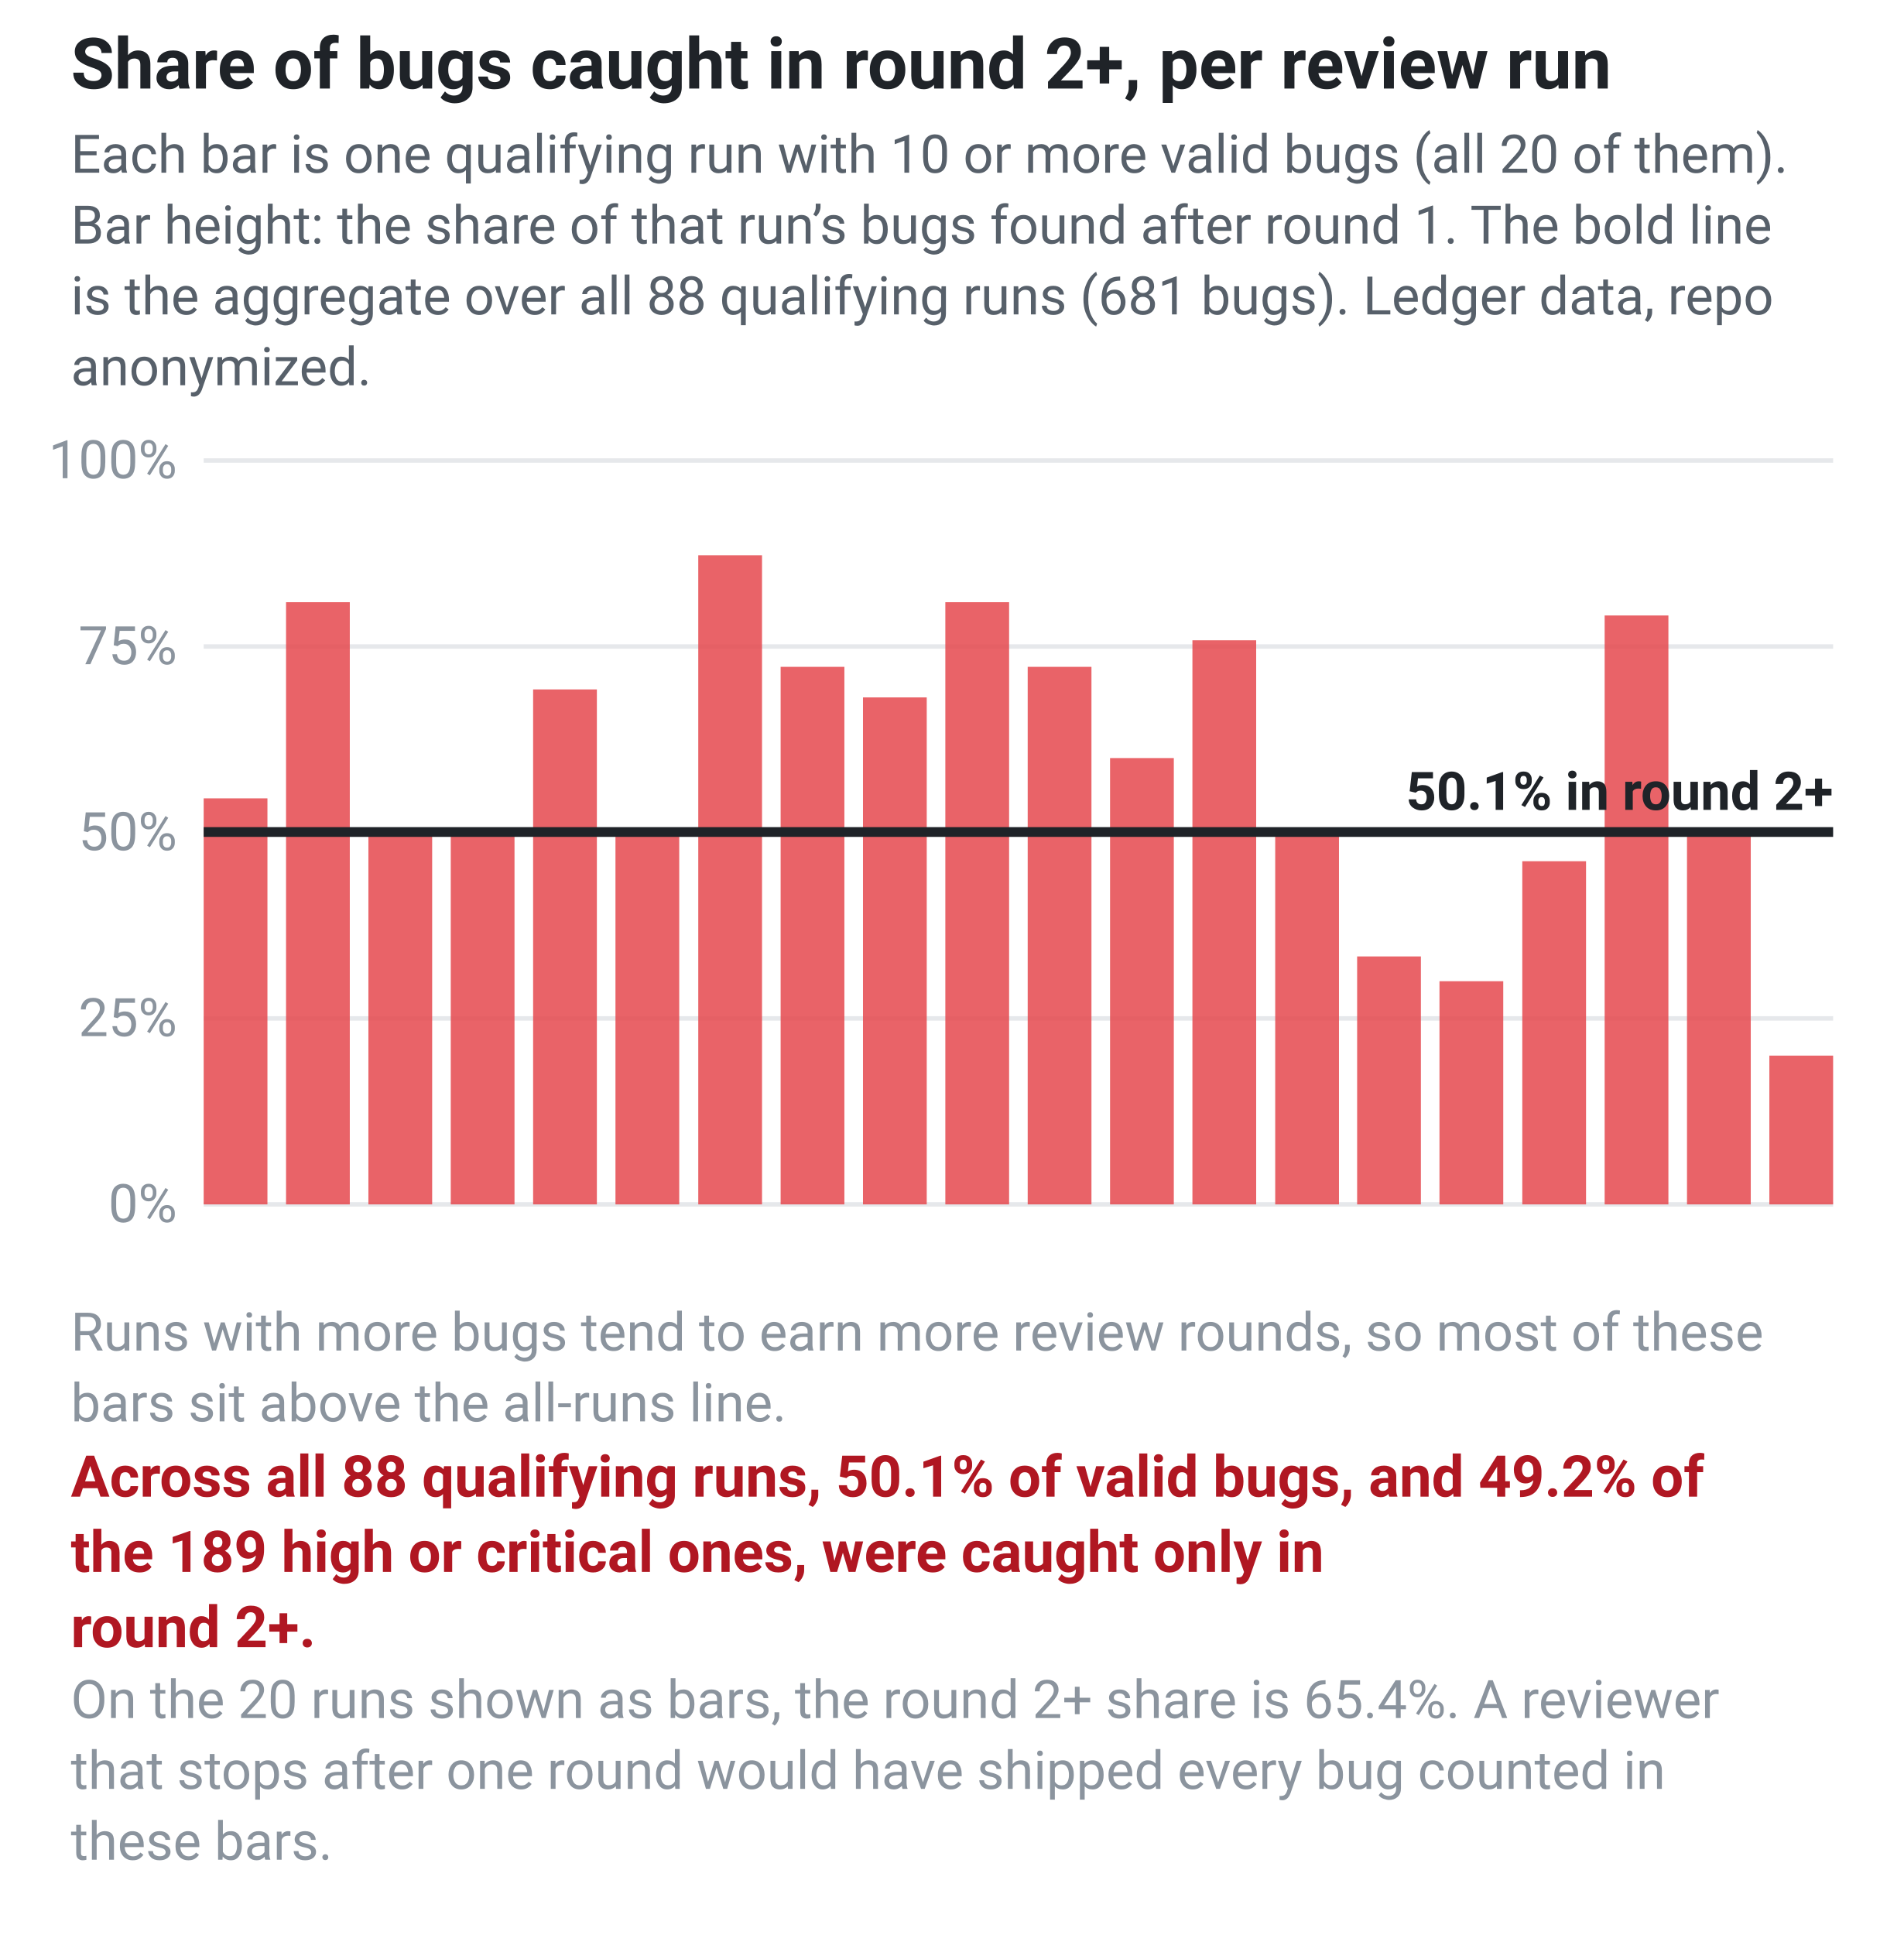
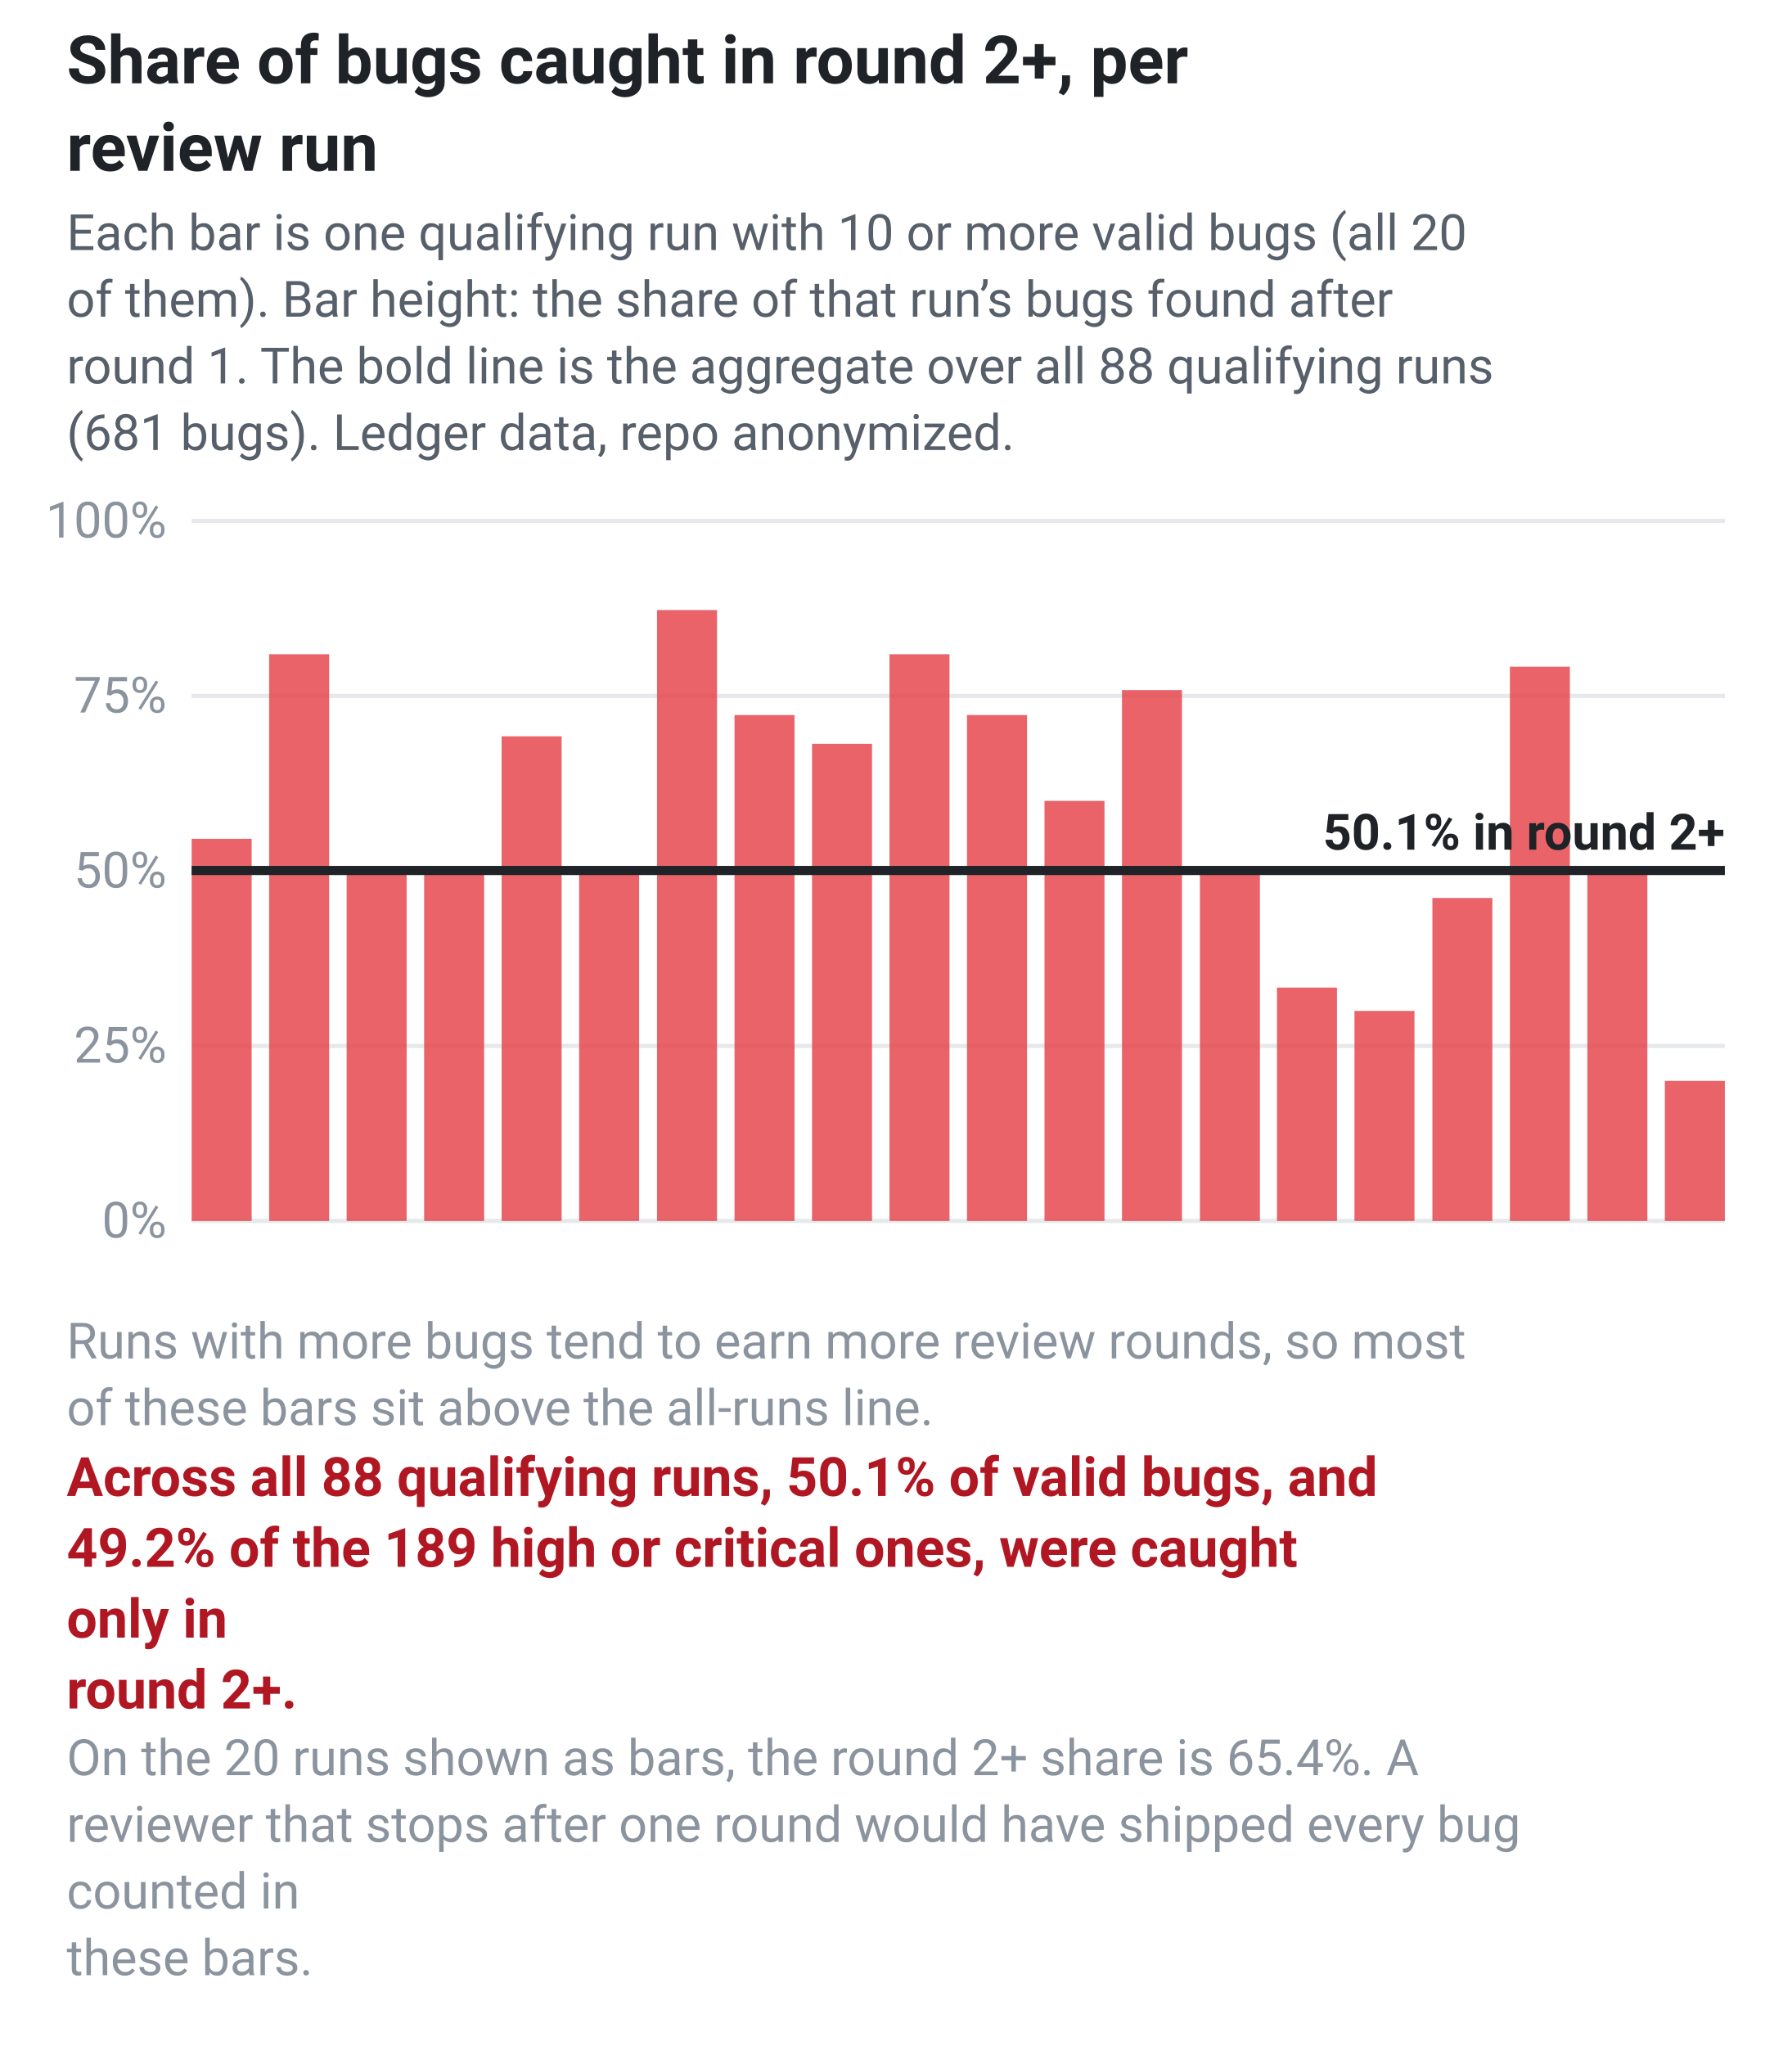
- <svg xmlns="http://www.w3.org/2000/svg" viewBox="0 0 430 437" font-family="-apple-system,Segoe UI,Roboto,Helvetica,Arial,sans-serif">
-   <text x="16.0" y="20.0" font-size="16" font-weight="700" fill="#1f2328">Share of bugs caught in round 2+, per review run</text>
-   <text x="16.0" y="39.0" font-size="12" fill="#57606a">Each bar is one qualifying run with 10 or more valid bugs (all 20 of them).</text>
-   <text x="16.0" y="55.0" font-size="12" fill="#57606a">Bar height: the share of that run’s bugs found after round 1. The bold line</text>
-   <text x="16.0" y="71.0" font-size="12" fill="#57606a">is the aggregate over all 88 qualifying runs (681 bugs). Ledger data, repo</text>
-   <text x="16.0" y="87.0" font-size="12" fill="#57606a">anonymized.</text>
-   <line x1="46" y1="272.0" x2="414" y2="272.0" stroke="#e6e8eb" stroke-width="1" />
-   <text x="40.0" y="276.0" font-size="12" text-anchor="end" fill="#8b949e">0%</text>
-   <line x1="46" y1="230.0" x2="414" y2="230.0" stroke="#e6e8eb" stroke-width="1" />
-   <text x="40.0" y="234.0" font-size="12" text-anchor="end" fill="#8b949e">25%</text>
-   <line x1="46" y1="188.0" x2="414" y2="188.0" stroke="#e6e8eb" stroke-width="1" />
-   <text x="40.0" y="192.0" font-size="12" text-anchor="end" fill="#8b949e">50%</text>
-   <line x1="46" y1="146.0" x2="414" y2="146.0" stroke="#e6e8eb" stroke-width="1" />
-   <text x="40.0" y="150.0" font-size="12" text-anchor="end" fill="#8b949e">75%</text>
-   <line x1="46" y1="104.0" x2="414" y2="104.0" stroke="#e6e8eb" stroke-width="1" />
-   <text x="40.0" y="108.0" font-size="12" text-anchor="end" fill="#8b949e">100%</text>
-   <rect x="46.0" y="180.3" width="14.4" height="91.7" fill="#E5484D" opacity="0.85" />
-   <rect x="64.6" y="136.0" width="14.4" height="136.0" fill="#E5484D" opacity="0.85" />
-   <rect x="83.2" y="188.0" width="14.4" height="84.0" fill="#E5484D" opacity="0.85" />
-   <rect x="101.8" y="188.0" width="14.4" height="84.0" fill="#E5484D" opacity="0.85" />
-   <rect x="120.4" y="155.7" width="14.4" height="116.3" fill="#E5484D" opacity="0.85" />
-   <rect x="139.0" y="188.0" width="14.4" height="84.0" fill="#E5484D" opacity="0.85" />
-   <rect x="157.7" y="125.4" width="14.4" height="146.6" fill="#E5484D" opacity="0.85" />
-   <rect x="176.3" y="150.6" width="14.4" height="121.4" fill="#E5484D" opacity="0.85" />
-   <rect x="194.9" y="157.5" width="14.4" height="114.5" fill="#E5484D" opacity="0.85" />
-   <rect x="213.5" y="136.0" width="14.4" height="136.0" fill="#E5484D" opacity="0.85" />
-   <rect x="232.1" y="150.6" width="14.4" height="121.4" fill="#E5484D" opacity="0.85" />
-   <rect x="250.7" y="171.2" width="14.4" height="100.8" fill="#E5484D" opacity="0.85" />
-   <rect x="269.3" y="144.6" width="14.4" height="127.4" fill="#E5484D" opacity="0.85" />
-   <rect x="288.0" y="188.0" width="14.4" height="84.0" fill="#E5484D" opacity="0.85" />
-   <rect x="306.5" y="216.0" width="14.4" height="56.0" fill="#E5484D" opacity="0.85" />
-   <rect x="325.1" y="221.6" width="14.4" height="50.4" fill="#E5484D" opacity="0.85" />
-   <rect x="343.8" y="194.5" width="14.4" height="77.5" fill="#E5484D" opacity="0.85" />
-   <rect x="362.4" y="139.0" width="14.4" height="133.0" fill="#E5484D" opacity="0.85" />
-   <rect x="381.0" y="188.0" width="14.4" height="84.0" fill="#E5484D" opacity="0.85" />
-   <rect x="399.6" y="238.4" width="14.4" height="33.6" fill="#E5484D" opacity="0.85" />
-   <line x1="46" y1="187.9" x2="414" y2="187.9" stroke="#1f2328" stroke-width="2.2" />
-   <text x="414.0" y="182.9" font-size="12" font-weight="700" text-anchor="end" fill="#1f2328">50.1% in round 2+</text>
-   <text x="16.0" y="305.0" font-size="12" fill="#8b949e">Runs with more bugs tend to earn more review rounds, so most of these</text>
-   <text x="16.0" y="321.0" font-size="12" fill="#8b949e">bars sit above the all-runs line.</text>
-   <text x="16.0" y="338.0" font-size="13" font-weight="700" fill="#B01722">Across all 88 qualifying runs, 50.1% of valid bugs, and 49.2% of</text>
-   <text x="16.0" y="355.0" font-size="13" font-weight="700" fill="#B01722">the 189 high or critical ones, were caught only in</text>
-   <text x="16.0" y="372.0" font-size="13" font-weight="700" fill="#B01722">round 2+.</text>
-   <text x="16.0" y="388.0" font-size="12" fill="#8b949e">On the 20 runs shown as bars, the round 2+ share is 65.4%. A reviewer</text>
-   <text x="16.0" y="404.0" font-size="12" fill="#8b949e">that stops after one round would have shipped every bug counted in</text>
-   <text x="16.0" y="420.0" font-size="12" fill="#8b949e">these bars.</text>
+ <svg xmlns="http://www.w3.org/2000/svg" viewBox="0 0 430 491" font-family="-apple-system,Segoe UI,Roboto,Helvetica,Arial,sans-serif">
+   <text x="16.0" y="20.0" font-size="16" font-weight="700" fill="#1f2328">Share of bugs caught in round 2+, per</text>
+   <text x="16.0" y="41.0" font-size="16" font-weight="700" fill="#1f2328">review run</text>
+   <text x="16.0" y="60.0" font-size="12" fill="#57606a">Each bar is one qualifying run with 10 or more valid bugs (all 20</text>
+   <text x="16.0" y="76.0" font-size="12" fill="#57606a">of them). Bar height: the share of that run’s bugs found after</text>
+   <text x="16.0" y="92.0" font-size="12" fill="#57606a">round 1. The bold line is the aggregate over all 88 qualifying runs</text>
+   <text x="16.0" y="108.0" font-size="12" fill="#57606a">(681 bugs). Ledger data, repo anonymized.</text>
+   <line x1="46" y1="293.0" x2="414" y2="293.0" stroke="#e6e8eb" stroke-width="1" />
+   <text x="40.0" y="297.0" font-size="12" text-anchor="end" fill="#8b949e">0%</text>
+   <line x1="46" y1="251.0" x2="414" y2="251.0" stroke="#e6e8eb" stroke-width="1" />
+   <text x="40.0" y="255.0" font-size="12" text-anchor="end" fill="#8b949e">25%</text>
+   <line x1="46" y1="209.0" x2="414" y2="209.0" stroke="#e6e8eb" stroke-width="1" />
+   <text x="40.0" y="213.0" font-size="12" text-anchor="end" fill="#8b949e">50%</text>
+   <line x1="46" y1="167.0" x2="414" y2="167.0" stroke="#e6e8eb" stroke-width="1" />
+   <text x="40.0" y="171.0" font-size="12" text-anchor="end" fill="#8b949e">75%</text>
+   <line x1="46" y1="125.0" x2="414" y2="125.0" stroke="#e6e8eb" stroke-width="1" />
+   <text x="40.0" y="129.0" font-size="12" text-anchor="end" fill="#8b949e">100%</text>
+   <rect x="46.0" y="201.3" width="14.4" height="91.7" fill="#E5484D" opacity="0.85" />
+   <rect x="64.6" y="157.0" width="14.4" height="136.0" fill="#E5484D" opacity="0.85" />
+   <rect x="83.2" y="209.0" width="14.4" height="84.0" fill="#E5484D" opacity="0.85" />
+   <rect x="101.8" y="209.0" width="14.4" height="84.0" fill="#E5484D" opacity="0.85" />
+   <rect x="120.4" y="176.7" width="14.4" height="116.3" fill="#E5484D" opacity="0.85" />
+   <rect x="139.0" y="209.0" width="14.4" height="84.0" fill="#E5484D" opacity="0.85" />
+   <rect x="157.7" y="146.4" width="14.4" height="146.6" fill="#E5484D" opacity="0.85" />
+   <rect x="176.3" y="171.6" width="14.4" height="121.4" fill="#E5484D" opacity="0.85" />
+   <rect x="194.9" y="178.5" width="14.4" height="114.5" fill="#E5484D" opacity="0.85" />
+   <rect x="213.5" y="157.0" width="14.4" height="136.0" fill="#E5484D" opacity="0.85" />
+   <rect x="232.1" y="171.6" width="14.4" height="121.4" fill="#E5484D" opacity="0.85" />
+   <rect x="250.7" y="192.2" width="14.4" height="100.8" fill="#E5484D" opacity="0.85" />
+   <rect x="269.3" y="165.6" width="14.4" height="127.4" fill="#E5484D" opacity="0.85" />
+   <rect x="288.0" y="209.0" width="14.4" height="84.0" fill="#E5484D" opacity="0.85" />
+   <rect x="306.5" y="237.0" width="14.4" height="56.0" fill="#E5484D" opacity="0.85" />
+   <rect x="325.1" y="242.6" width="14.4" height="50.4" fill="#E5484D" opacity="0.85" />
+   <rect x="343.8" y="215.5" width="14.4" height="77.5" fill="#E5484D" opacity="0.85" />
+   <rect x="362.4" y="160.0" width="14.4" height="133.0" fill="#E5484D" opacity="0.85" />
+   <rect x="381.0" y="209.0" width="14.4" height="84.0" fill="#E5484D" opacity="0.85" />
+   <rect x="399.6" y="259.4" width="14.4" height="33.6" fill="#E5484D" opacity="0.85" />
+   <line x1="46" y1="208.9" x2="414" y2="208.9" stroke="#1f2328" stroke-width="2.2" />
+   <text x="414.0" y="203.9" font-size="12" font-weight="700" text-anchor="end" fill="#1f2328">50.1% in round 2+</text>
+   <text x="16.0" y="326.0" font-size="12" fill="#8b949e">Runs with more bugs tend to earn more review rounds, so most</text>
+   <text x="16.0" y="342.0" font-size="12" fill="#8b949e">of these bars sit above the all-runs line.</text>
+   <text x="16.0" y="359.0" font-size="13" font-weight="700" fill="#B01722">Across all 88 qualifying runs, 50.1% of valid bugs, and</text>
+   <text x="16.0" y="376.0" font-size="13" font-weight="700" fill="#B01722">49.2% of the 189 high or critical ones, were caught</text>
+   <text x="16.0" y="393.0" font-size="13" font-weight="700" fill="#B01722">only in</text>
+   <text x="16.0" y="410.0" font-size="13" font-weight="700" fill="#B01722">round 2+.</text>
+   <text x="16.0" y="426.0" font-size="12" fill="#8b949e">On the 20 runs shown as bars, the round 2+ share is 65.4%. A</text>
+   <text x="16.0" y="442.0" font-size="12" fill="#8b949e">reviewer that stops after one round would have shipped every bug</text>
+   <text x="16.0" y="458.0" font-size="12" fill="#8b949e">counted in</text>
+   <text x="16.0" y="474.0" font-size="12" fill="#8b949e">these bars.</text>
</svg>
